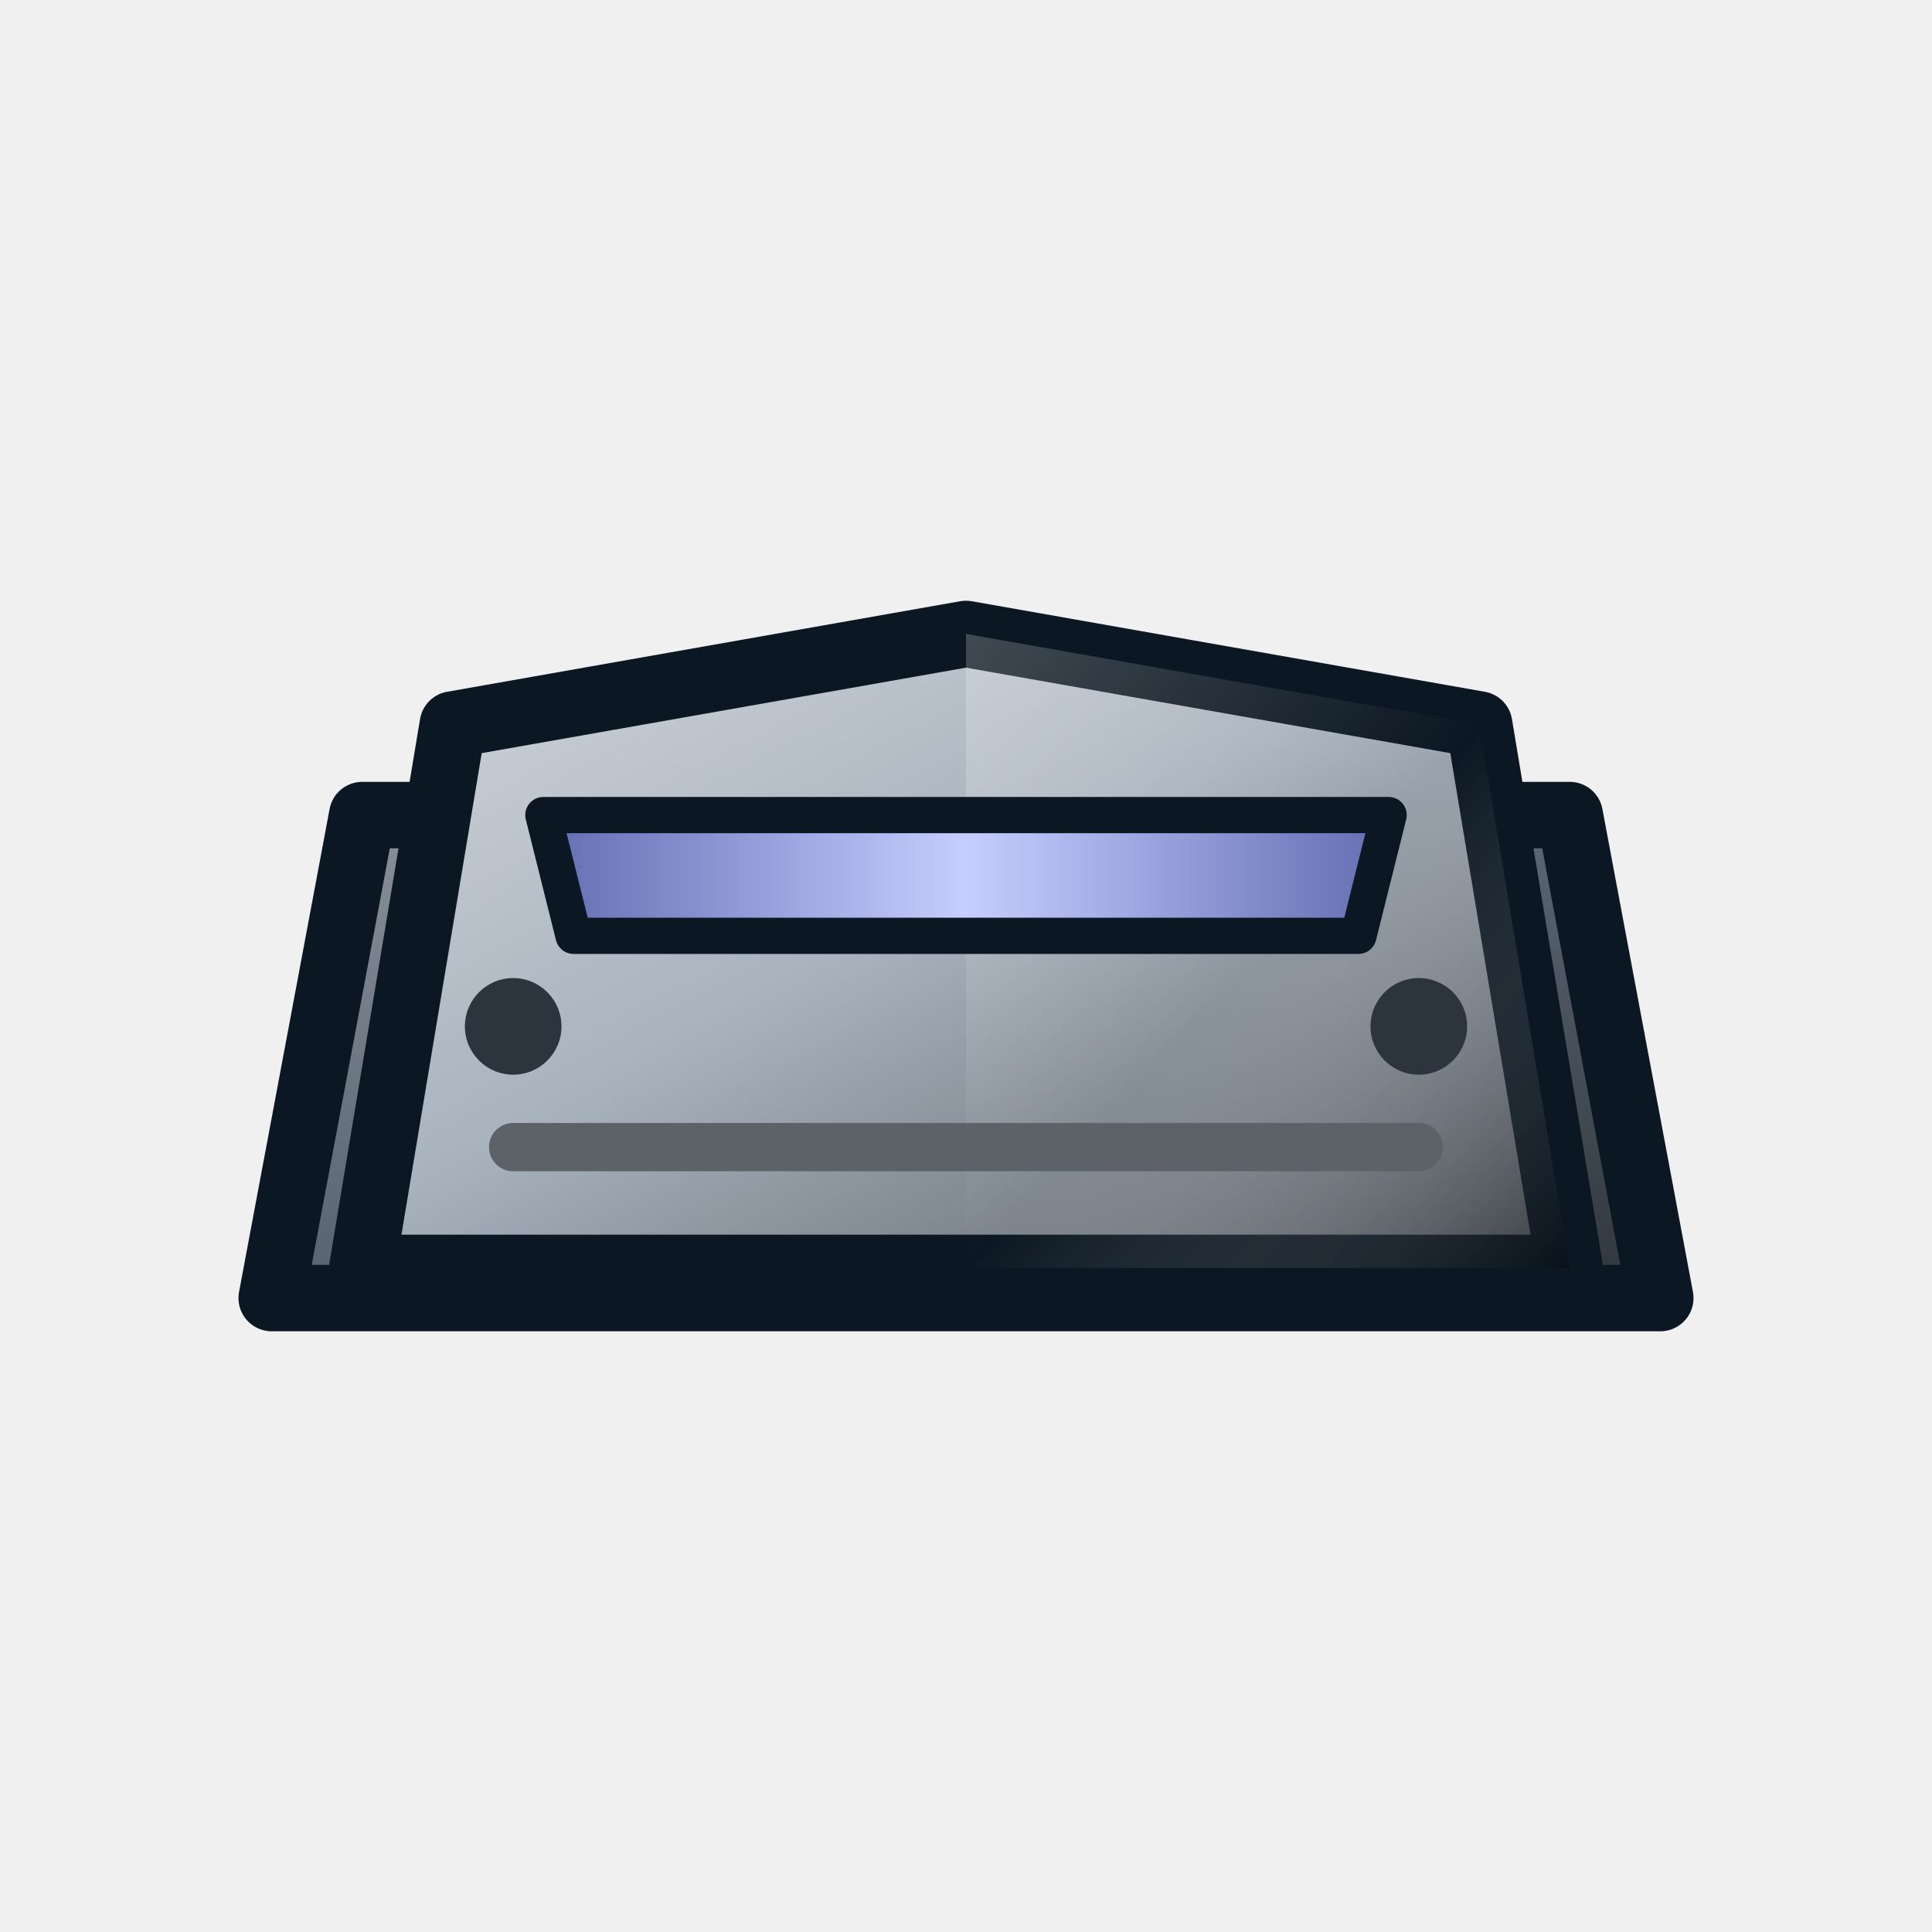
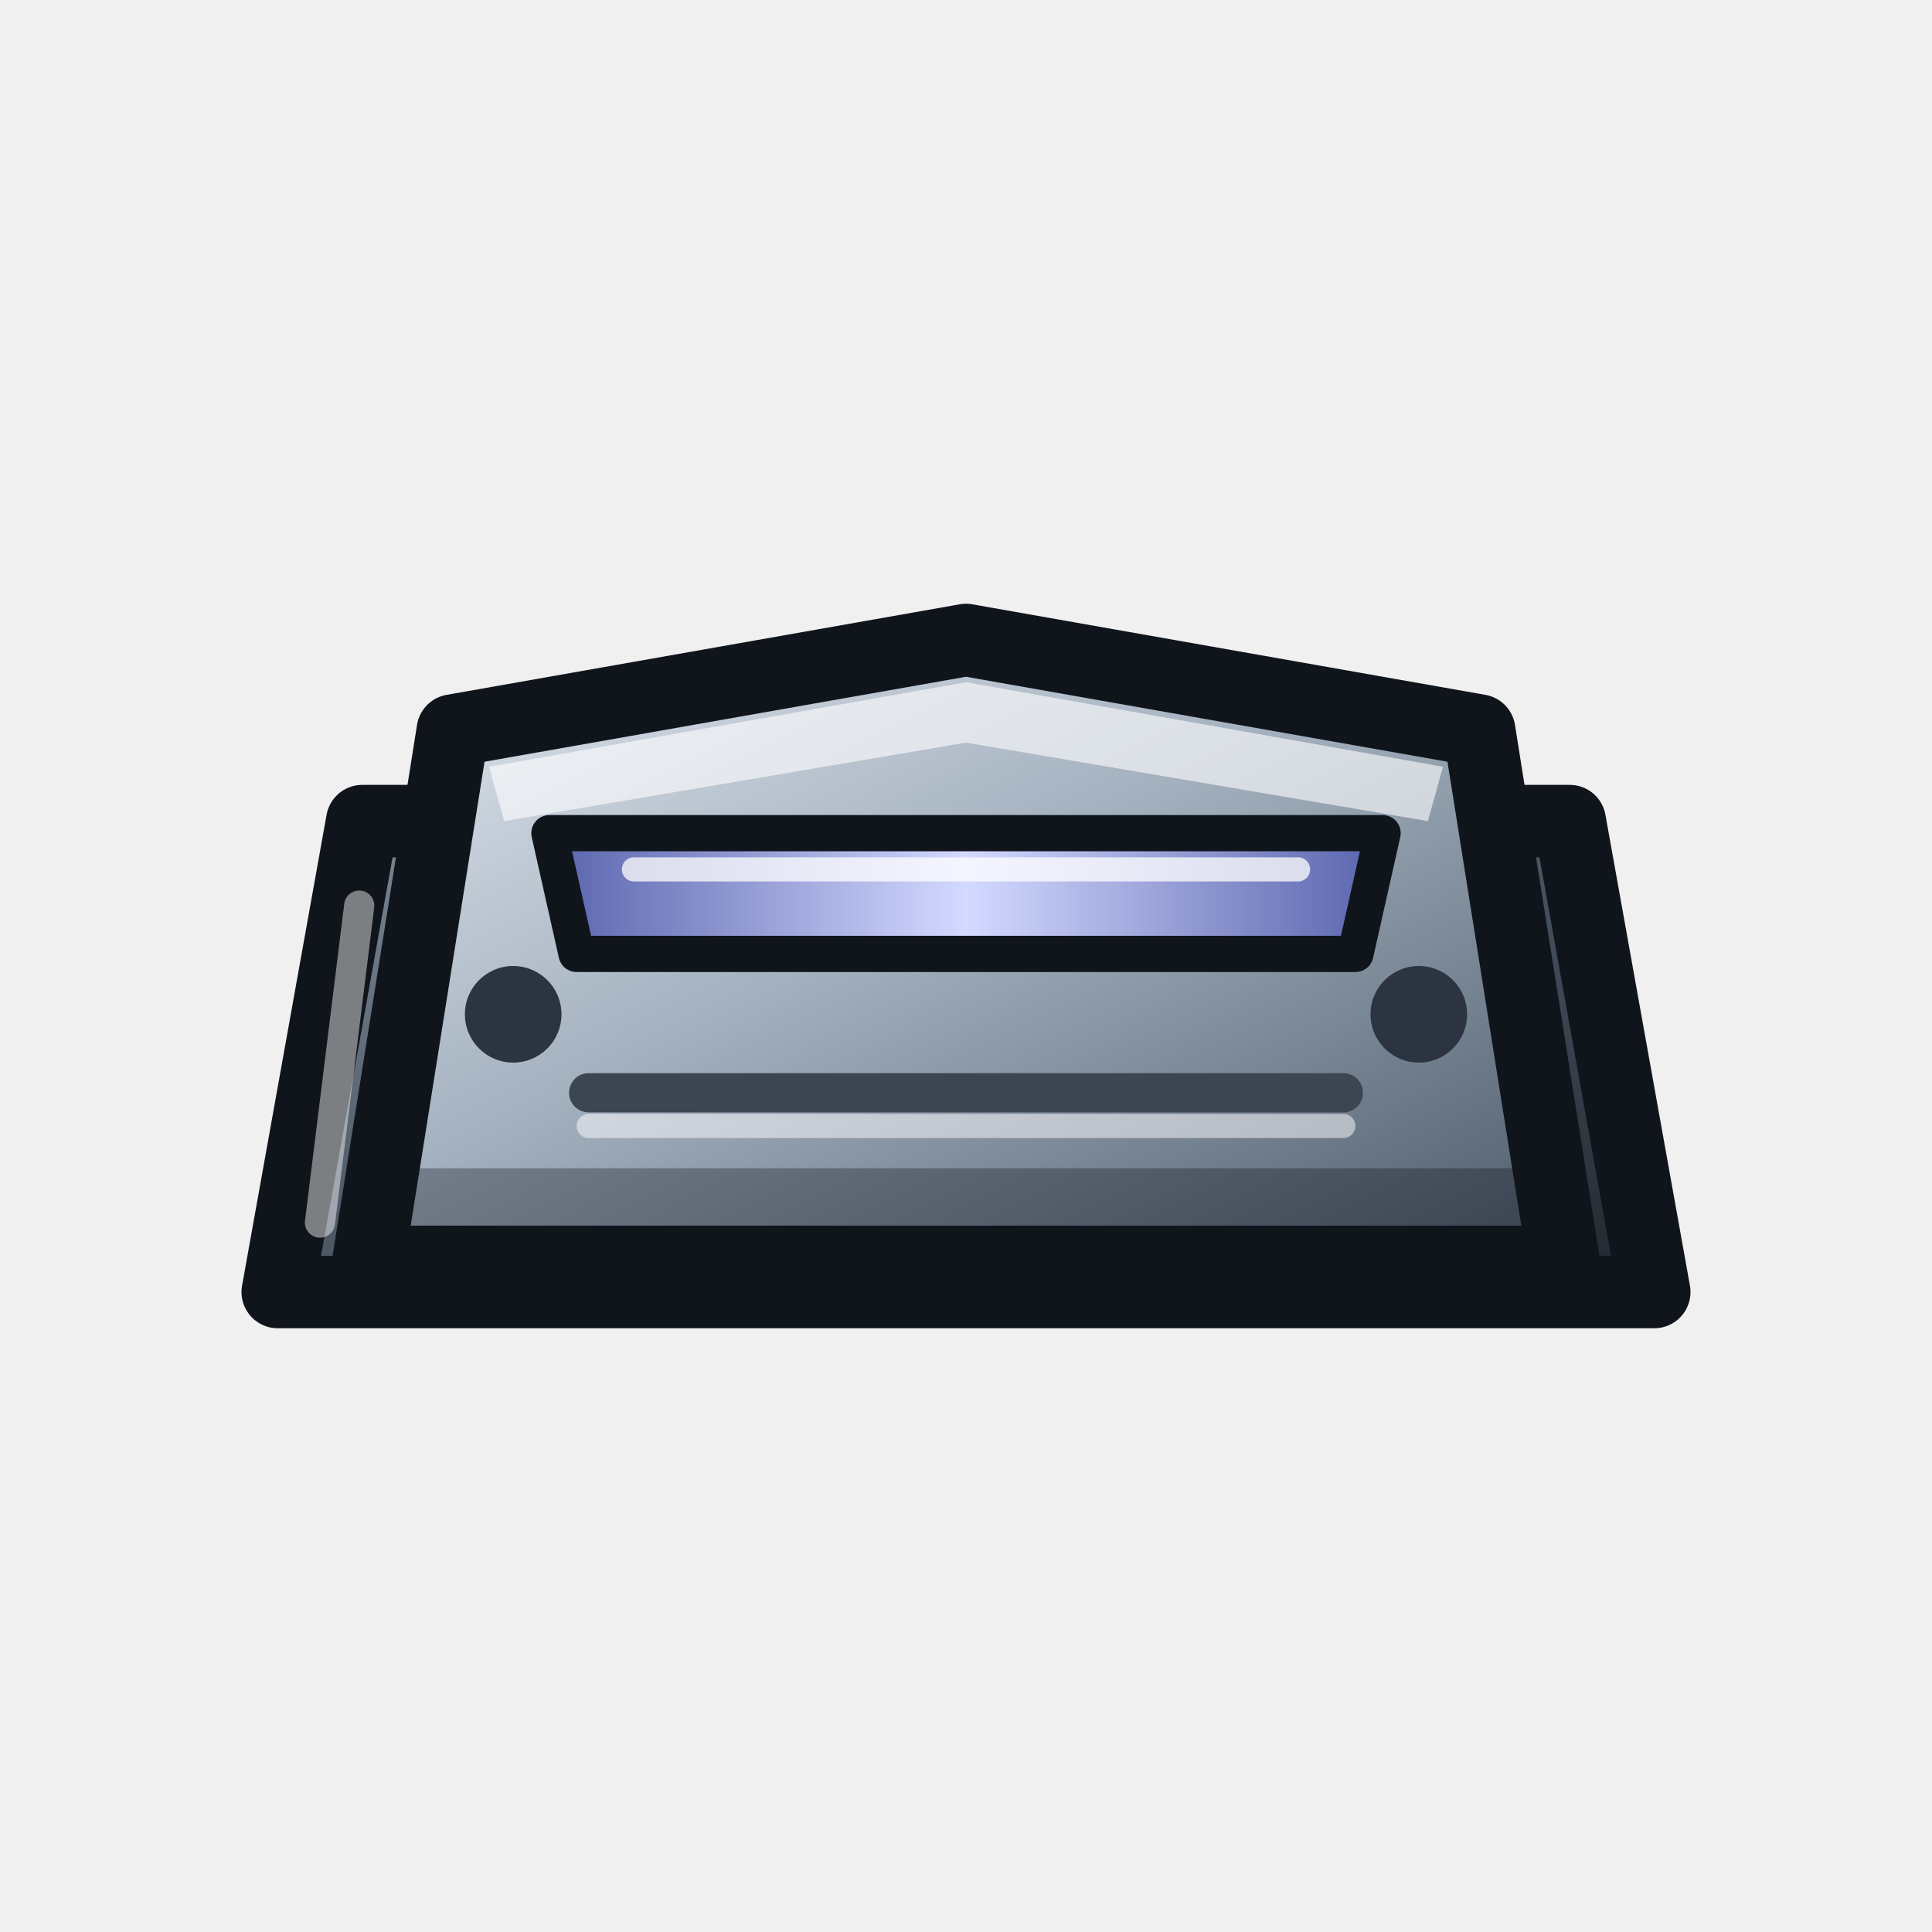
<svg xmlns="http://www.w3.org/2000/svg" viewBox="0 0 64 64">
  <defs>
    <linearGradient id="accent-fill" x1="0" y1="0" x2="1" y2="1">
-       <stop id="accent-light" offset="0" stop-color="#f2b393" />
-       <stop id="accent-base" offset="0.5" stop-color="#e8743b" />
-       <stop id="accent-dark" offset="1" stop-color="#8b4623" />
+       <stop id="accent-light" offset="0" stop-color="#ffa36b" />
+       <stop id="accent-base" offset="0.55" stop-color="#e8743b" />
+       <stop id="accent-dark" offset="1" stop-color="#9c4119" />
    </linearGradient>
-     <linearGradient id="m5d68743050" x1="0" y1="0" x2="1" y2="1">
-       <stop offset="0" stop-color="#8e959e" />
-       <stop offset="0.45" stop-color="#5d6874" />
-       <stop offset="1" stop-color="#2e343a" />
+     <linearGradient id="steel" x1="0" y1="0" x2="1" y2="1">
+       <stop offset="0" stop-color="#e3e9f0" />
+       <stop offset="0.45" stop-color="#a3b0be" />
+       <stop offset="1" stop-color="#4d5a69" />
    </linearGradient>
-     <linearGradient id="ma9b3be4550" x1="0" y1="0" x2="1" y2="1">
-       <stop offset="0" stop-color="#d0d5db" />
-       <stop offset="0.45" stop-color="#a9b3be" />
-       <stop offset="1" stop-color="#545a5f" />
-     </linearGradient>
-     <linearGradient id="sheen" x1="0" y1="0" x2="1" y2="1">
-       <stop offset="0" stop-color="#ffffff" stop-opacity="0.22" />
-       <stop offset="0.5" stop-color="#ffffff" stop-opacity="0" />
-       <stop offset="1" stop-color="#03070c" stop-opacity="0.4" />
+     <linearGradient id="carrier" x1="0" y1="0" x2="1" y2="1">
+       <stop offset="0" stop-color="#7d8995" />
+       <stop offset="0.5" stop-color="#4a5562" />
+       <stop offset="1" stop-color="#20262e" />
    </linearGradient>
    <linearGradient id="phase" x1="0" y1="0" x2="1" y2="0">
-       <stop offset="0" stop-color="#636db2" />
-       <stop offset="0.5" stop-color="#c6ceff" />
-       <stop offset="1" stop-color="#636db2" />
+       <stop offset="0" stop-color="#5a64ad" />
+       <stop offset="0.5" stop-color="#d3d9ff" />
+       <stop offset="1" stop-color="#5a64ad" />
    </linearGradient>
  </defs>
-   <g id="base" stroke="#0b1722" stroke-width="2.2" stroke-linejoin="round" stroke-linecap="round">
-     <path d="M9 43 L12 27 L52 27 L55 43 Z" fill="url(#m5d68743050)" />
-     <path d="M12 42 L15 24 L32 21 L49 24 L52 42 Z" fill="url(#ma9b3be4550)" />
-     <path d="M32 21 L49 24 L52 42 L32 42 Z" fill="url(#sheen)" stroke="none" />
-     <path d="M17 38 L47 38" fill="none" stroke="#5d6268" stroke-width="1.6" />
-     <circle cx="17" cy="34" r="1.6" fill="#2c343e" stroke="none" />
-     <circle cx="47" cy="34" r="1.6" fill="#2c343e" stroke="none" />
+   <g id="base" stroke="#10151c" stroke-width="2.4" stroke-linejoin="round" stroke-linecap="round">
+     <path d="M9.2 42.8 L12 27.2 L52 27.2 L54.8 42.8 Z" fill="url(#carrier)" />
+     <path d="M11.9 30 L10.6 40.5" fill="none" stroke="#ffffff" stroke-opacity="0.45" stroke-width="1" />
+     <path d="M12.2 41.8 L15 24.2 L32 21.2 L49 24.2 L51.8 41.8 Z" fill="url(#steel)" />
+     <path d="M16.2 25.4 L32 22.6 L47.8 25.4 L47.3 27.2 L32 24.6 L16.7 27.2 Z" fill="#ffffff" fill-opacity="0.6" stroke="none" />
+     <path d="M13.9 38.7 L50.1 38.7 L50.4 40.6 L13.6 40.6 Z" fill="#0a0f16" fill-opacity="0.32" stroke="none" />
+     <path d="M19.5 36.2 L44.5 36.2" fill="none" stroke="#3b4652" stroke-width="1.3" />
+     <path d="M19.5 37.3 L44.5 37.3" fill="none" stroke="#ffffff" stroke-opacity="0.5" stroke-width="0.8" />
+     <circle cx="17" cy="33.6" r="1.6" fill="#2b3440" stroke="none" />
+     <circle cx="47" cy="33.6" r="1.6" fill="#2b3440" stroke="none" />
  </g>
-   <g id="accent" stroke="#0b1722" stroke-width="2.2" stroke-linejoin="round" stroke-linecap="round">
-     <path d="M18 27 L46 27 L45 31 L19 31 Z" fill="url(#phase)" stroke-width="1.2" />
+   <g id="accent" stroke="#10151c" stroke-width="2.4" stroke-linejoin="round" stroke-linecap="round">
+     <path d="M18.2 27.6 L45.8 27.6 L44.9 31.6 L19.1 31.6 Z" fill="url(#phase)" stroke-width="1.2" />
+     <path d="M21 28.8 L43 28.8" fill="none" stroke="#ffffff" stroke-opacity="0.75" stroke-width="0.8" />
  </g>
</svg>
